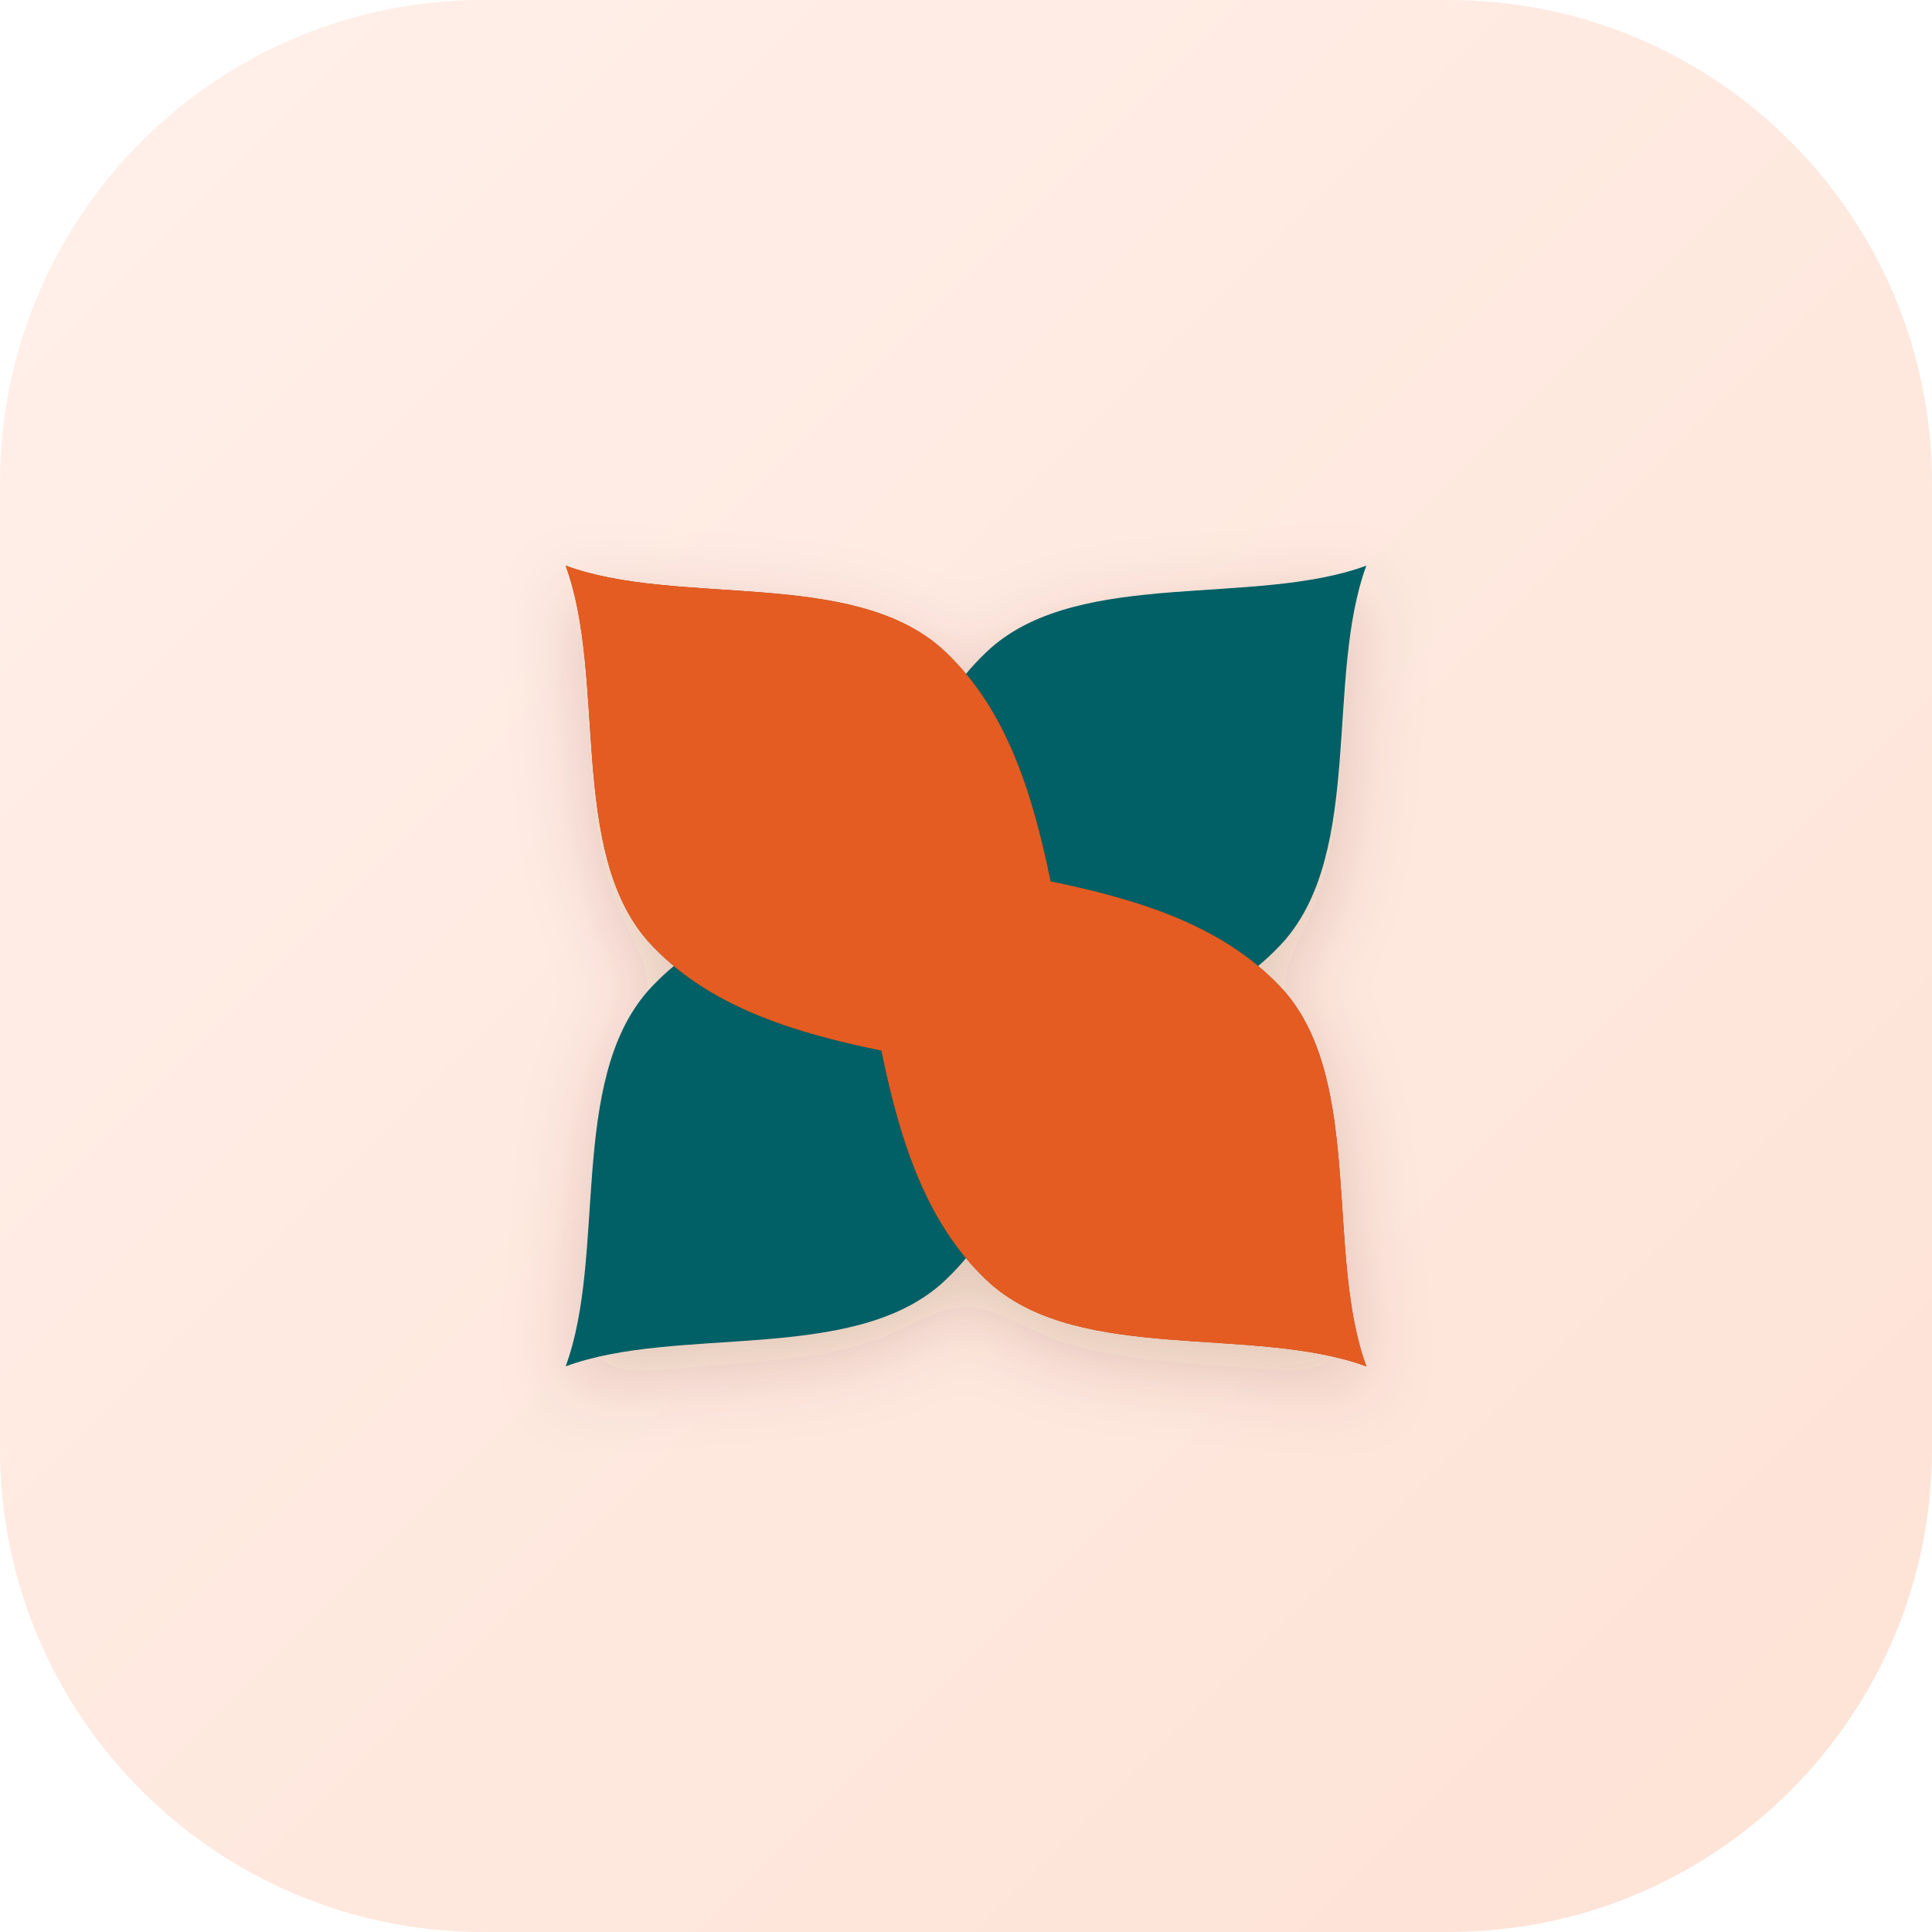
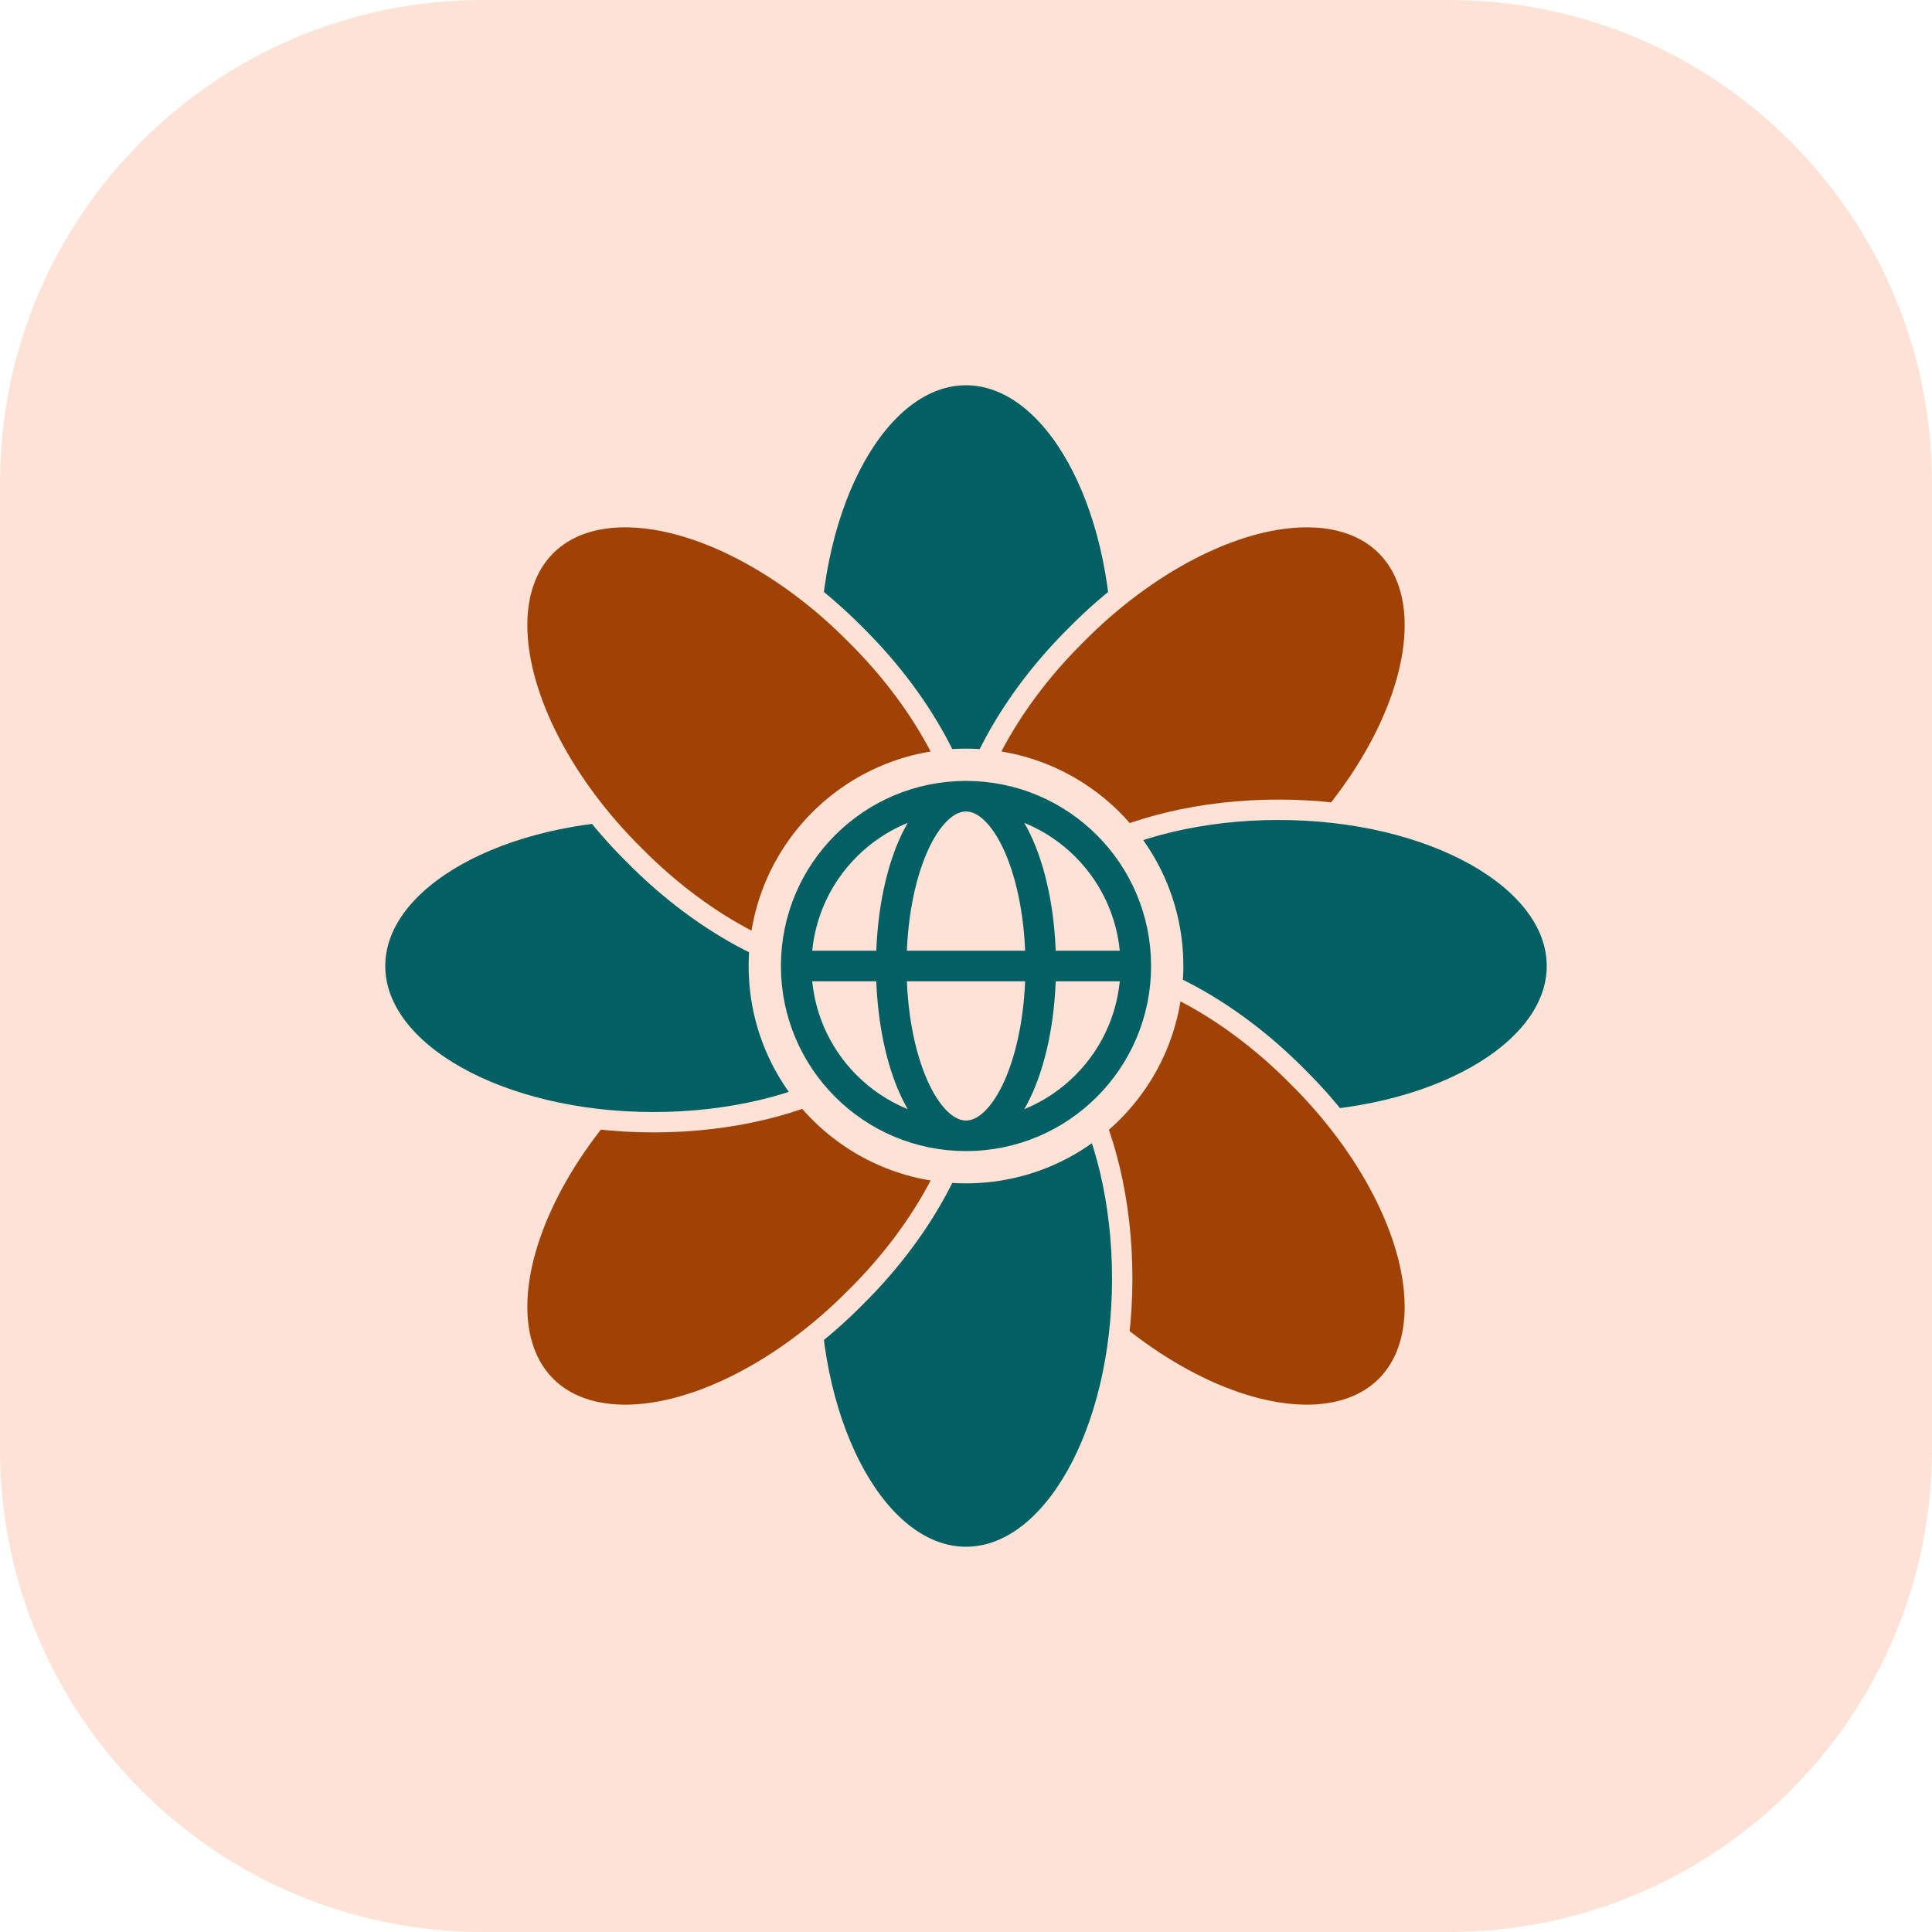
<svg xmlns="http://www.w3.org/2000/svg" viewBox="0 0 512 512" width="512" height="512">
-   <defs>
-     <linearGradient id="bgGrad" x1="0%" y1="0%" x2="100%" y2="100%">
-       <stop offset="0%" stop-color="#FFF0EA" />
-       <stop offset="100%" stop-color="#FEE2D5" />
-     </linearGradient>
-     <filter id="shadow" x="-10%" y="-10%" width="125%" height="125%">
-       <feDropShadow dx="0" dy="6" stdDeviation="10" flood-color="#5A2208" flood-opacity="0.18" />
-     </filter>
-     <clip-path id="swirlClip">
-       <path d="M220.6,291.4 C234.0,256.2 230.3,200.8 262.6,171.7 C286.7,150.6 332.5,160.8 362.1,149.9 C351.2,179.5 361.4,225.3 340.3,249.4 C311.2,281.7 255.8,278.0 220.6,291.4 Z M291.4,220.6 C278.0,255.8 281.7,311.2 249.4,340.3 C225.3,361.4 179.5,351.2 149.9,362.1 C160.8,332.5 150.6,286.7 171.7,262.6 C200.8,230.3 256.2,234.0 291.4,220.6 Z" />
-     </clip-path>
-   </defs>
-   <rect width="512" height="512" rx="128" fill="url(#bgGrad)" />
-   <g filter="url(#shadow)">
-     <path fill="#026065" d="M220.6,291.4 C234.0,256.2 230.3,200.8 262.6,171.7 C286.7,150.6 332.5,160.8 362.1,149.9 C351.2,179.5 361.4,225.3 340.3,249.4 C311.2,281.7 255.8,278.0 220.6,291.4 Z M291.4,220.6 C278.0,255.8 281.7,311.2 249.4,340.3 C225.3,361.4 179.5,351.2 149.9,362.1 C160.8,332.5 150.6,286.7 171.7,262.6 C200.8,230.3 256.2,234.0 291.4,220.6 Z" />
-     <path fill="#A04106" d="M291.4,291.4 C256.2,278.0 200.8,281.7 171.7,249.4 C150.6,225.3 160.8,179.5 149.9,149.9 C179.5,160.8 225.3,150.6 249.4,171.7 C281.7,200.8 278.0,256.2 291.4,291.4 Z M220.6,220.6 C255.8,234.0 311.2,230.3 340.3,262.6 C361.4,286.7 351.2,332.5 362.1,362.1 C332.5,351.2 286.7,361.4 262.6,340.3 C230.3,311.2 234.0,255.8 220.6,220.6 Z" />
-     <g clip-path="url(#swirlClip)">
-       <path fill="#E45B24" d="M291.4,291.4 C256.2,278.0 200.8,281.7 171.7,249.4 C150.6,225.3 160.8,179.5 149.9,149.9 C179.5,160.8 225.3,150.6 249.4,171.7 C281.7,200.8 278.0,256.2 291.4,291.4 Z M220.6,220.6 C255.8,234.0 311.2,230.3 340.3,262.6 C361.4,286.7 351.2,332.5 362.1,362.1 C332.5,351.2 286.7,361.4 262.6,340.3 C230.3,311.2 234.0,255.8 220.6,220.6 Z" />
+   <style>
+     .bg{fill:#FEE2D5} .a{fill:#026065} .b{fill:#A04106} .petals path{stroke:#FEE2D5;stroke-width:6}
+     .globe{fill:#FEE2D5} .lines{fill:none;stroke:#026065;stroke-width:9;stroke-linecap:round}
+     @media (prefers-color-scheme: dark){
+       .bg{fill:#1F1B19} .a{fill:#7CCBCF} .b{fill:#F0A072} .petals path{stroke:#1F1B19}
+       .globe{fill:#1F1B19} .lines{stroke:#7CCBCF}
+     }
+   </style>
+   <rect class="bg" width="512" height="512" rx="128" />
+   <g transform="translate(256 256) scale(.9) translate(-256 -256)">
+     <g class="petals">
+       <path class="a" d="M210,164a46,82,0 1,0 92,0a46,82,0 1,0 -92,-0z" />
+       <path class="b" d="M288.53,158.42a46,82,45 1,0 65.05,65.05a46,82,45 1,0 -65.05,-65.05z" />
+       <path class="a" d="M348,210a46,82,90 1,0 0,92a46,82,90 1,0 -0,-92z" />
+       <path class="b" d="M353.58,288.53a46,82,135 1,0 -65.05,65.05a46,82,135 1,0 65.05,-65.05z" />
+       <path class="a" d="M302,348a46,82,180 1,0 -92,0a46,82,180 1,0 92,-0z" />
+       <path class="b" d="M223.47,353.58a46,82,225 1,0 -65.05,-65.05a46,82,225 1,0 65.05,65.05z" />
+       <path class="a" d="M164,302a46,82,270 1,0 -0,-92a46,82,270 1,0 0,92z" />
+       <path class="b" d="M158.42,223.47a46,82,315 1,0 65.05,-65.05a46,82,315 1,0 -65.05,65.05z" />
    </g>
+     <path class="globe" d="M192,256a64,64 0 1,0 128,0a64,64 0 1,0 -128,0z" />
+     <path class="lines" d="M206,256a50,50 0 1,0 100,0a50,50 0 1,0 -100,0z M234,256a22,50 0 1,0 44,0a22,50 0 1,0 -44,0z M206,256h100" />
  </g>
</svg>
